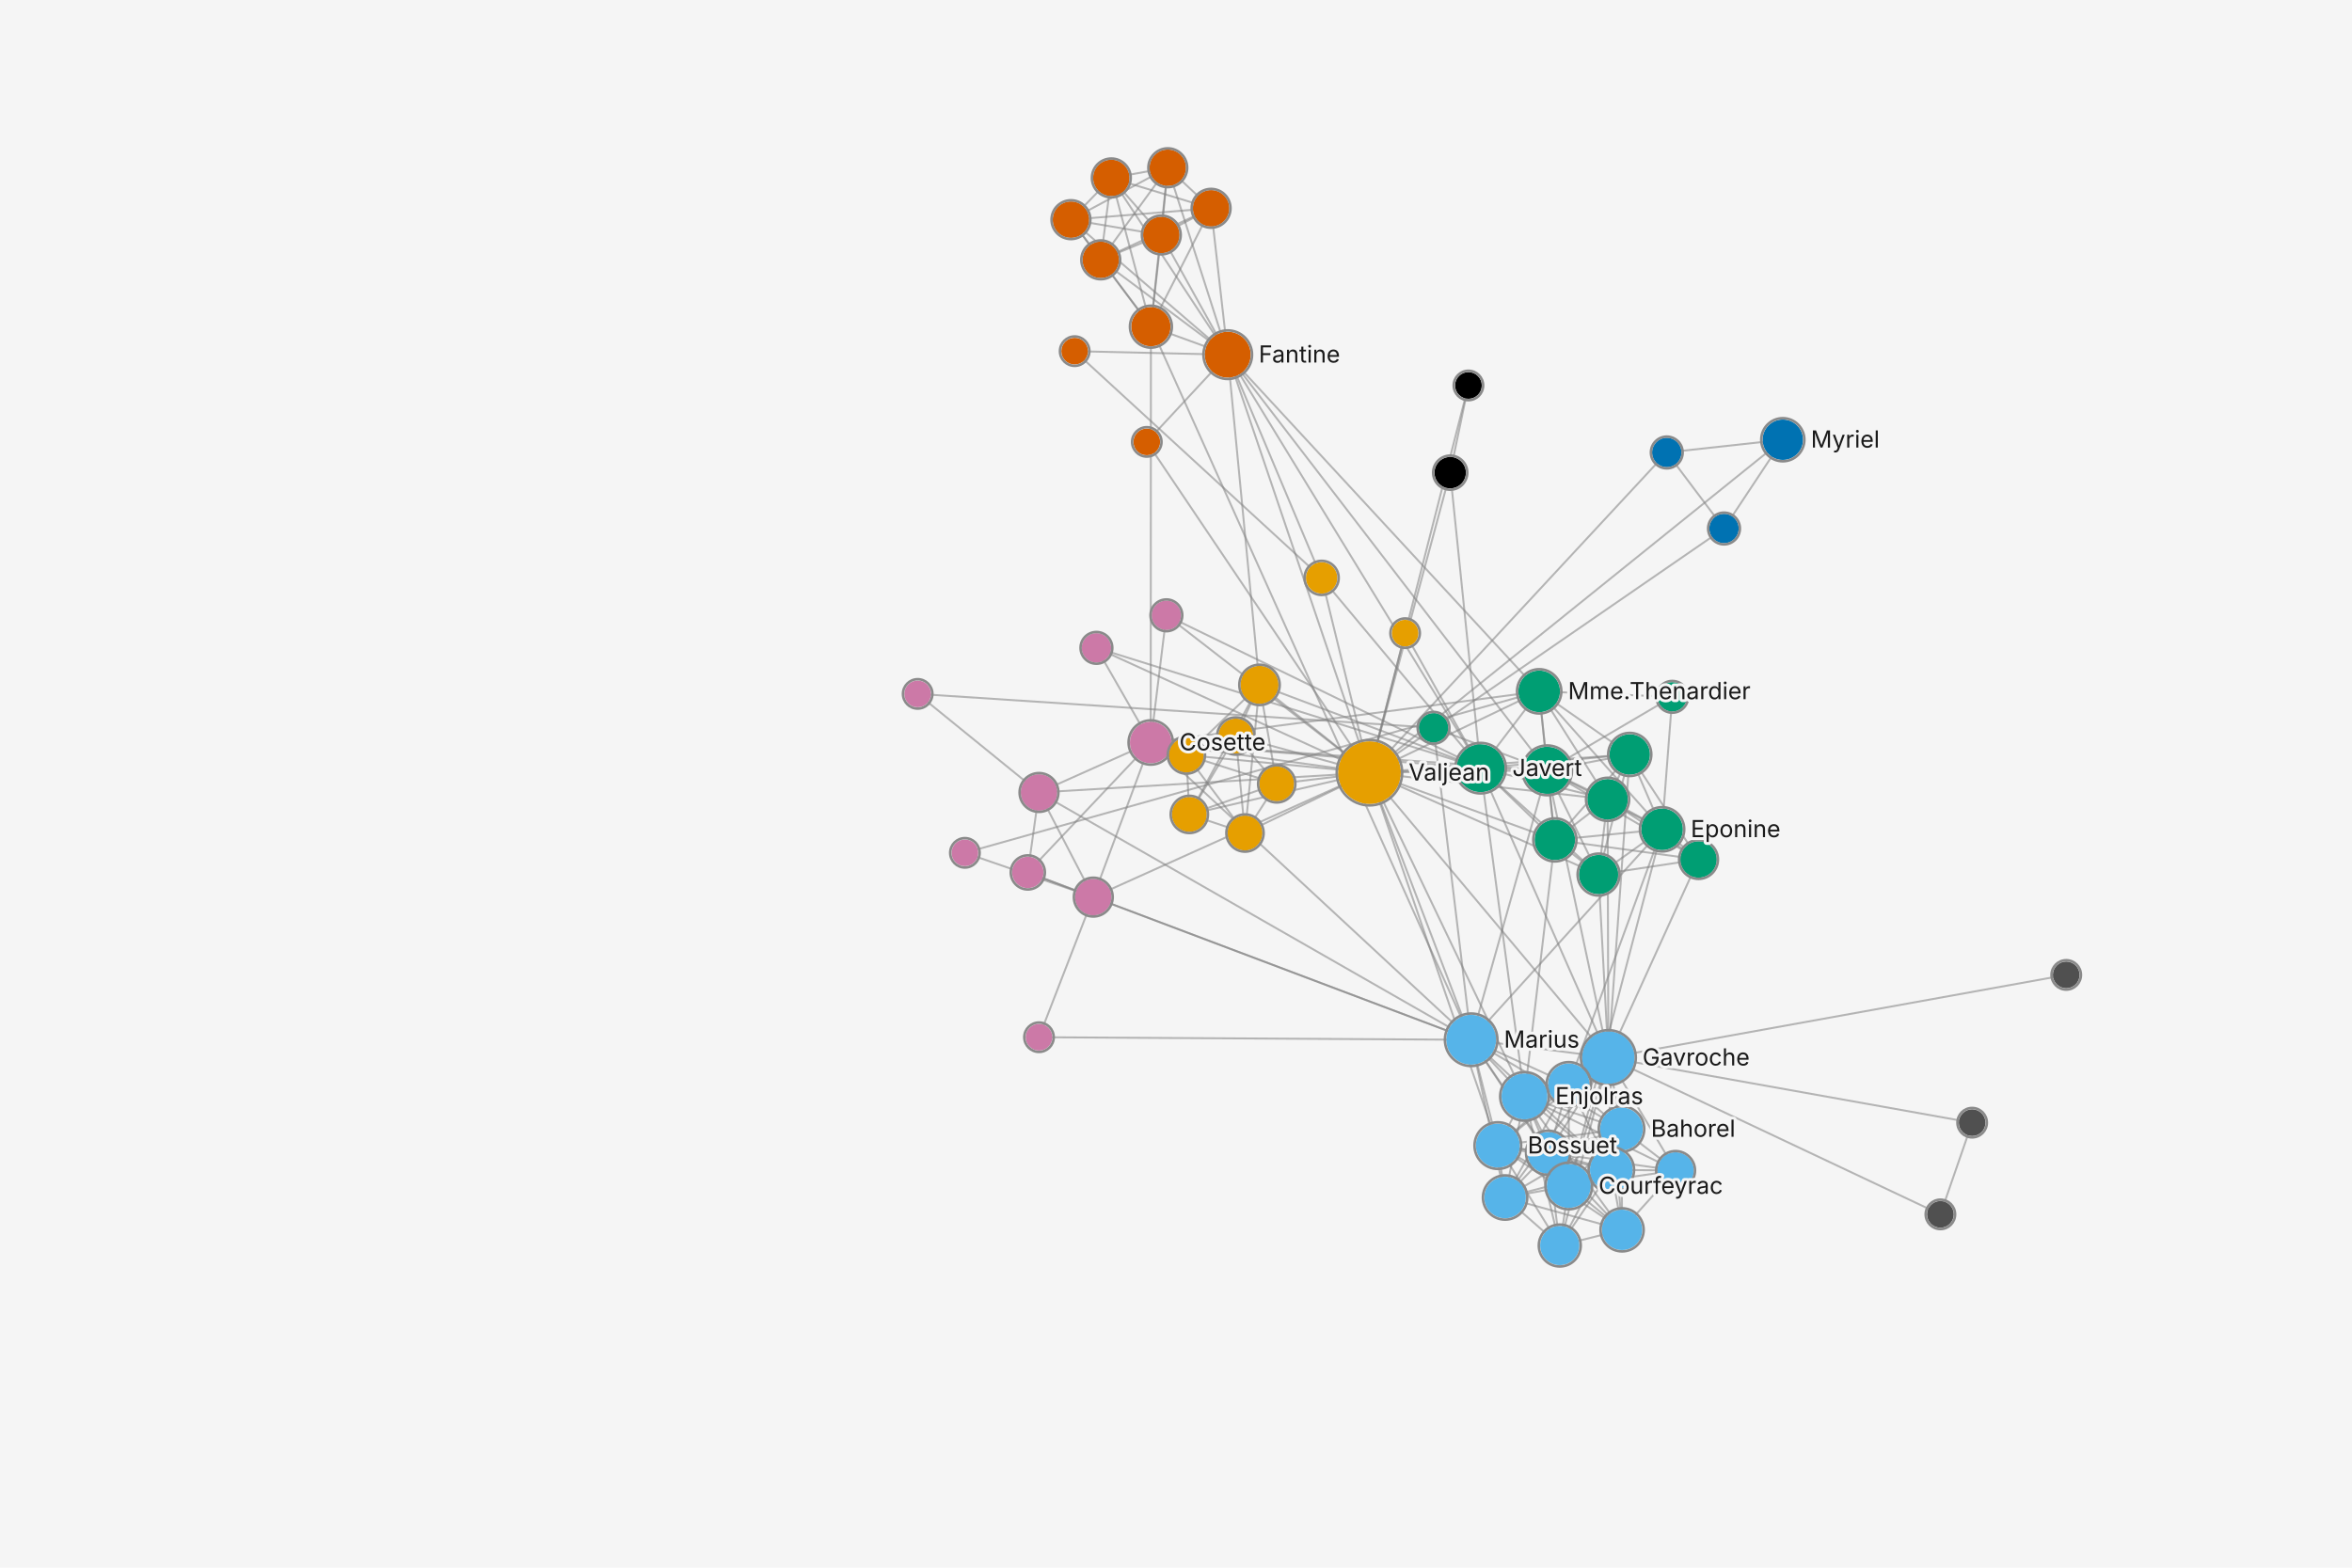
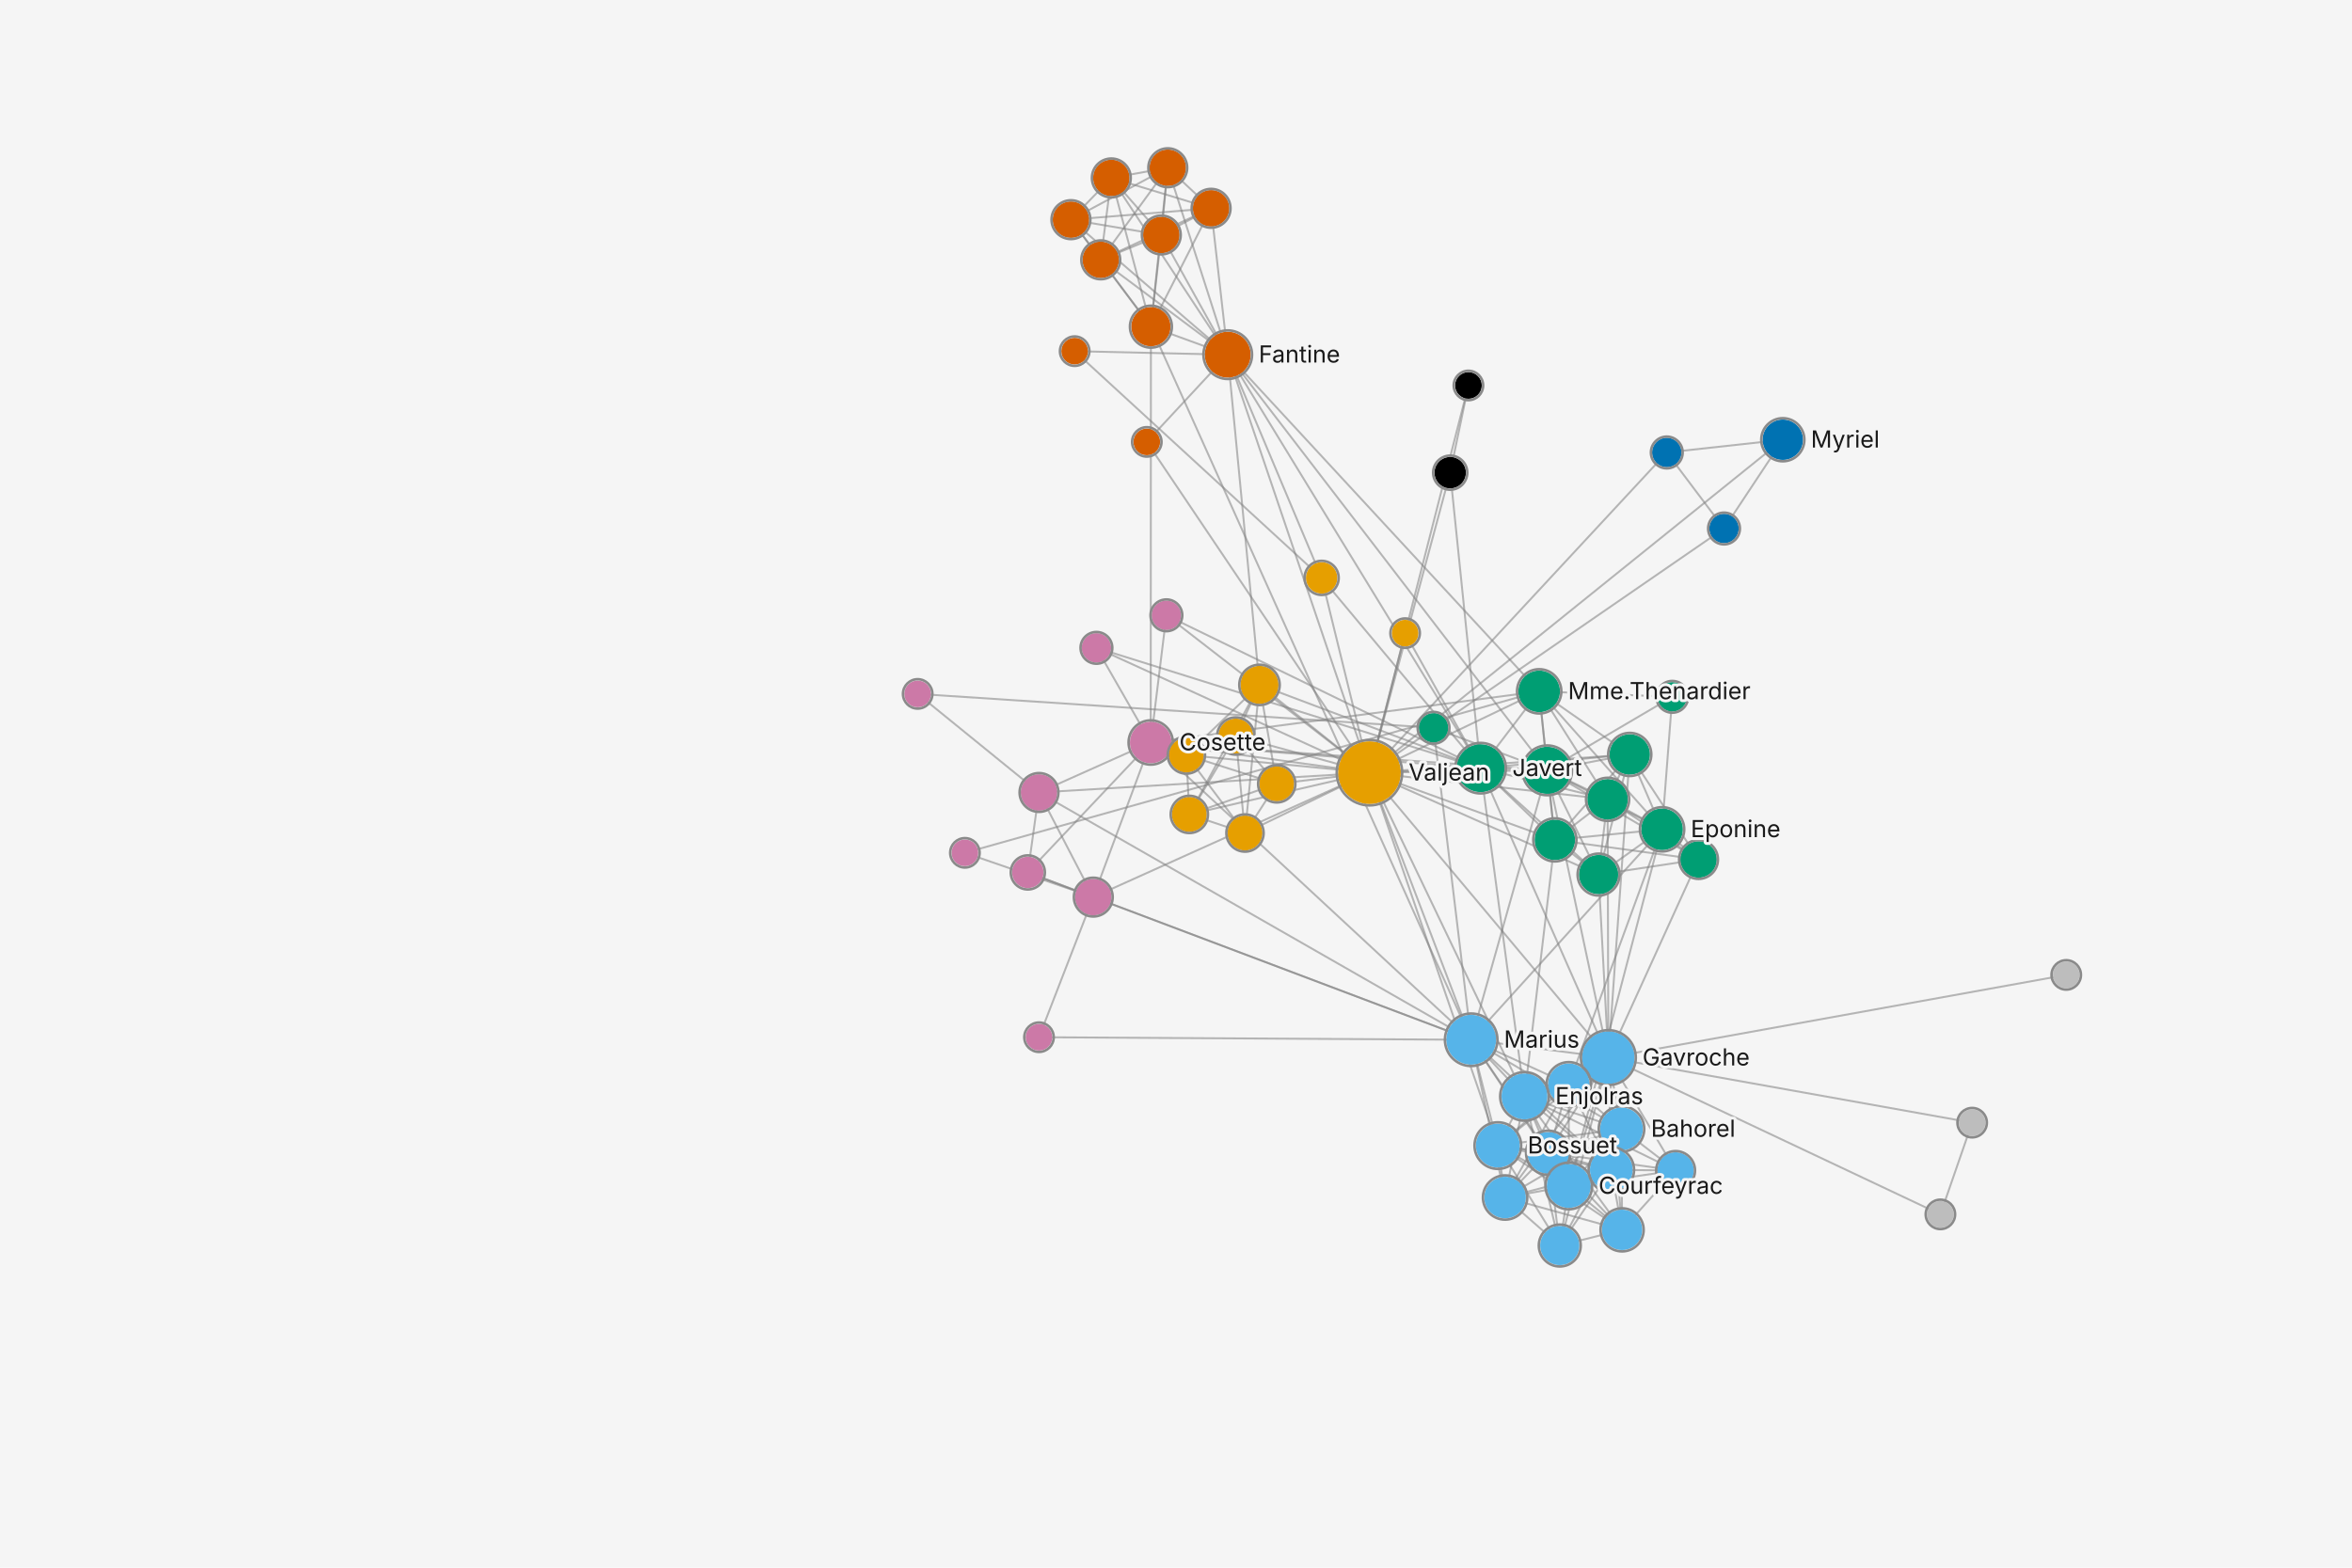
<svg xmlns="http://www.w3.org/2000/svg" viewBox="0 0 1200 800" width="1200" height="800" role="img" aria-label="Les Miserables filtered to degree 2 or more">
  <rect width="1200" height="800" fill="#F5F5F5" />
  <g stroke="#808080" stroke-width="1" stroke-opacity="0.55" stroke-linecap="round">
    <line x1="879.6" y1="269.7" x2="909.6" y2="224.4" />
    <line x1="850.4" y1="230.9" x2="909.6" y2="224.4" />
    <line x1="850.4" y1="230.9" x2="879.6" y2="269.7" />
    <line x1="698.7" y1="394.3" x2="850.4" y2="230.9" />
    <line x1="698.7" y1="394.3" x2="879.6" y2="269.7" />
    <line x1="698.7" y1="394.3" x2="909.6" y2="224.4" />
    <line x1="585.1" y1="225.5" x2="698.7" y2="394.3" />
    <line x1="592.5" y1="119.9" x2="587.2" y2="166.7" />
    <line x1="561.6" y1="132.6" x2="587.2" y2="166.7" />
    <line x1="561.6" y1="132.6" x2="592.5" y2="119.9" />
    <line x1="617.9" y1="106.3" x2="587.2" y2="166.7" />
    <line x1="617.9" y1="106.3" x2="592.5" y2="119.9" />
    <line x1="617.9" y1="106.3" x2="561.6" y2="132.6" />
    <line x1="546.4" y1="112.1" x2="587.2" y2="166.7" />
    <line x1="546.4" y1="112.1" x2="592.5" y2="119.9" />
    <line x1="546.4" y1="112.1" x2="561.6" y2="132.6" />
    <line x1="546.4" y1="112.1" x2="617.9" y2="106.3" />
    <line x1="567" y1="90.8" x2="587.2" y2="166.7" />
    <line x1="567" y1="90.8" x2="592.5" y2="119.9" />
    <line x1="567" y1="90.8" x2="561.6" y2="132.6" />
    <line x1="567" y1="90.8" x2="617.9" y2="106.3" />
    <line x1="567" y1="90.8" x2="546.4" y2="112.1" />
    <line x1="595.8" y1="85.6" x2="587.2" y2="166.7" />
    <line x1="595.8" y1="85.6" x2="592.5" y2="119.9" />
    <line x1="595.8" y1="85.6" x2="561.6" y2="132.6" />
    <line x1="595.8" y1="85.6" x2="617.9" y2="106.3" />
    <line x1="595.8" y1="85.6" x2="546.4" y2="112.1" />
    <line x1="595.8" y1="85.6" x2="567" y2="90.8" />
    <line x1="626.4" y1="181" x2="587.2" y2="166.7" />
    <line x1="626.4" y1="181" x2="592.5" y2="119.9" />
    <line x1="626.4" y1="181" x2="561.6" y2="132.6" />
    <line x1="626.4" y1="181" x2="617.9" y2="106.3" />
    <line x1="626.4" y1="181" x2="546.4" y2="112.1" />
    <line x1="626.4" y1="181" x2="567" y2="90.8" />
    <line x1="626.4" y1="181" x2="595.8" y2="85.6" />
    <line x1="626.4" y1="181" x2="585.1" y2="225.5" />
    <line x1="626.4" y1="181" x2="698.7" y2="394.3" />
    <line x1="785.3" y1="352.8" x2="626.4" y2="181" />
    <line x1="785.3" y1="352.8" x2="698.7" y2="394.3" />
    <line x1="789.4" y1="393.1" x2="785.3" y2="352.8" />
    <line x1="789.4" y1="393.1" x2="626.4" y2="181" />
    <line x1="789.4" y1="393.1" x2="698.7" y2="394.3" />
    <line x1="587.1" y1="378.9" x2="785.3" y2="352.8" />
    <line x1="587.1" y1="378.9" x2="698.7" y2="394.3" />
    <line x1="587.1" y1="378.9" x2="587.2" y2="166.7" />
    <line x1="587.1" y1="378.9" x2="789.4" y2="393.1" />
    <line x1="755.4" y1="392" x2="698.7" y2="394.3" />
    <line x1="755.4" y1="392" x2="626.4" y2="181" />
    <line x1="755.4" y1="392" x2="789.4" y2="393.1" />
    <line x1="755.4" y1="392" x2="785.3" y2="352.8" />
    <line x1="755.4" y1="392" x2="587.1" y2="378.9" />
    <line x1="739.9" y1="241.2" x2="698.7" y2="394.3" />
    <line x1="739.9" y1="241.2" x2="755.4" y2="392" />
    <line x1="642.6" y1="349.5" x2="626.4" y2="181" />
    <line x1="642.6" y1="349.5" x2="755.4" y2="392" />
    <line x1="642.6" y1="349.5" x2="698.7" y2="394.3" />
    <line x1="548.3" y1="179.2" x2="626.4" y2="181" />
    <line x1="674.3" y1="294.9" x2="548.3" y2="179.2" />
    <line x1="674.3" y1="294.9" x2="698.7" y2="394.3" />
    <line x1="674.3" y1="294.9" x2="626.4" y2="181" />
    <line x1="674.3" y1="294.9" x2="755.4" y2="392" />
    <line x1="716.9" y1="323.1" x2="698.7" y2="394.3" />
    <line x1="716.9" y1="323.1" x2="755.4" y2="392" />
    <line x1="651.4" y1="400" x2="698.7" y2="394.3" />
    <line x1="651.4" y1="400" x2="642.6" y2="349.5" />
    <line x1="630.5" y1="375.6" x2="698.7" y2="394.3" />
    <line x1="630.5" y1="375.6" x2="651.4" y2="400" />
    <line x1="630.5" y1="375.6" x2="642.6" y2="349.5" />
    <line x1="605.3" y1="385.3" x2="651.4" y2="400" />
    <line x1="605.3" y1="385.3" x2="630.5" y2="375.6" />
    <line x1="605.3" y1="385.3" x2="698.7" y2="394.3" />
    <line x1="605.3" y1="385.3" x2="642.6" y2="349.5" />
    <line x1="635.2" y1="425.1" x2="651.4" y2="400" />
    <line x1="635.2" y1="425.1" x2="630.5" y2="375.6" />
    <line x1="635.2" y1="425.1" x2="605.3" y2="385.3" />
    <line x1="635.2" y1="425.1" x2="698.7" y2="394.3" />
    <line x1="635.2" y1="425.1" x2="642.6" y2="349.5" />
    <line x1="606.8" y1="415.6" x2="651.4" y2="400" />
    <line x1="606.8" y1="415.6" x2="630.5" y2="375.6" />
    <line x1="606.8" y1="415.6" x2="605.3" y2="385.3" />
    <line x1="606.8" y1="415.6" x2="635.2" y2="425.1" />
    <line x1="606.8" y1="415.6" x2="698.7" y2="394.3" />
    <line x1="606.8" y1="415.6" x2="642.6" y2="349.5" />
    <line x1="731.4" y1="371.4" x2="789.4" y2="393.1" />
    <line x1="848" y1="423.2" x2="785.3" y2="352.8" />
    <line x1="848" y1="423.2" x2="789.4" y2="393.1" />
    <line x1="853.2" y1="355.6" x2="848" y2="423.2" />
    <line x1="853.2" y1="355.6" x2="789.4" y2="393.1" />
    <line x1="853.2" y1="355.6" x2="785.3" y2="352.8" />
    <line x1="595.1" y1="314" x2="698.7" y2="394.3" />
    <line x1="595.1" y1="314" x2="587.1" y2="378.9" />
    <line x1="595.1" y1="314" x2="755.4" y2="392" />
    <line x1="749.2" y1="196.7" x2="739.9" y2="241.2" />
    <line x1="749.2" y1="196.7" x2="698.7" y2="394.3" />
    <line x1="820.6" y1="539.7" x2="1054.2" y2="497.5" />
    <line x1="820.6" y1="539.7" x2="789.4" y2="393.1" />
    <line x1="820.6" y1="539.7" x2="755.4" y2="392" />
    <line x1="820.6" y1="539.7" x2="698.7" y2="394.3" />
    <line x1="557.8" y1="457.8" x2="587.1" y2="378.9" />
    <line x1="557.8" y1="457.8" x2="698.7" y2="394.3" />
    <line x1="492.3" y1="435.2" x2="557.8" y2="457.8" />
    <line x1="492.3" y1="435.2" x2="785.3" y2="352.8" />
    <line x1="530.1" y1="404.4" x2="557.8" y2="457.8" />
    <line x1="530.1" y1="404.4" x2="587.1" y2="378.9" />
    <line x1="530.1" y1="404.4" x2="698.7" y2="394.3" />
    <line x1="468.2" y1="354.1" x2="530.1" y2="404.4" />
    <line x1="468.2" y1="354.1" x2="731.4" y2="371.4" />
    <line x1="524.4" y1="445.2" x2="530.1" y2="404.4" />
    <line x1="524.4" y1="445.2" x2="557.8" y2="457.8" />
    <line x1="524.4" y1="445.2" x2="587.1" y2="378.9" />
    <line x1="750.6" y1="530.6" x2="530.1" y2="404.4" />
    <line x1="750.6" y1="530.6" x2="557.8" y2="457.8" />
    <line x1="750.6" y1="530.6" x2="731.4" y2="371.4" />
    <line x1="750.6" y1="530.6" x2="524.4" y2="445.2" />
    <line x1="750.6" y1="530.6" x2="587.1" y2="378.9" />
    <line x1="750.6" y1="530.6" x2="698.7" y2="394.3" />
    <line x1="750.6" y1="530.6" x2="587.2" y2="166.7" />
    <line x1="750.6" y1="530.6" x2="789.4" y2="393.1" />
    <line x1="750.6" y1="530.6" x2="848" y2="423.2" />
    <line x1="750.6" y1="530.6" x2="820.6" y2="539.7" />
    <line x1="530.1" y1="529.3" x2="557.8" y2="457.8" />
    <line x1="530.1" y1="529.3" x2="750.6" y2="530.6" />
    <line x1="800.4" y1="553.3" x2="750.6" y2="530.6" />
    <line x1="800.4" y1="553.3" x2="848" y2="423.2" />
    <line x1="800.4" y1="553.3" x2="820.6" y2="539.7" />
    <line x1="777.8" y1="559.5" x2="750.6" y2="530.6" />
    <line x1="777.8" y1="559.5" x2="820.6" y2="539.7" />
    <line x1="777.8" y1="559.5" x2="755.4" y2="392" />
    <line x1="777.8" y1="559.5" x2="800.4" y2="553.3" />
    <line x1="777.8" y1="559.5" x2="698.7" y2="394.3" />
    <line x1="789.9" y1="588.3" x2="777.8" y2="559.5" />
    <line x1="789.9" y1="588.3" x2="750.6" y2="530.6" />
    <line x1="789.9" y1="588.3" x2="820.6" y2="539.7" />
    <line x1="789.9" y1="588.3" x2="800.4" y2="553.3" />
    <line x1="795.8" y1="635.6" x2="820.6" y2="539.7" />
    <line x1="795.8" y1="635.6" x2="777.8" y2="559.5" />
    <line x1="795.8" y1="635.6" x2="789.9" y2="588.3" />
    <line x1="767.9" y1="611.1" x2="820.6" y2="539.7" />
    <line x1="767.9" y1="611.1" x2="777.8" y2="559.5" />
    <line x1="767.9" y1="611.1" x2="795.8" y2="635.6" />
    <line x1="767.9" y1="611.1" x2="789.9" y2="588.3" />
    <line x1="767.9" y1="611.1" x2="800.4" y2="553.3" />
    <line x1="767.9" y1="611.1" x2="750.6" y2="530.6" />
    <line x1="800.4" y1="605.2" x2="750.6" y2="530.6" />
    <line x1="800.4" y1="605.2" x2="777.8" y2="559.5" />
    <line x1="800.4" y1="605.2" x2="789.9" y2="588.3" />
    <line x1="800.4" y1="605.2" x2="820.6" y2="539.7" />
    <line x1="800.4" y1="605.2" x2="800.4" y2="553.3" />
    <line x1="800.4" y1="605.2" x2="848" y2="423.2" />
    <line x1="800.4" y1="605.2" x2="767.9" y2="611.1" />
    <line x1="800.4" y1="605.2" x2="795.8" y2="635.6" />
    <line x1="827.3" y1="576.1" x2="789.9" y2="588.3" />
    <line x1="827.3" y1="576.1" x2="820.6" y2="539.7" />
    <line x1="827.3" y1="576.1" x2="800.4" y2="605.2" />
    <line x1="827.3" y1="576.1" x2="800.4" y2="553.3" />
    <line x1="827.3" y1="576.1" x2="777.8" y2="559.5" />
    <line x1="827.3" y1="576.1" x2="767.9" y2="611.1" />
    <line x1="827.3" y1="576.1" x2="795.8" y2="635.6" />
    <line x1="827.3" y1="576.1" x2="750.6" y2="530.6" />
    <line x1="764.2" y1="584.6" x2="750.6" y2="530.6" />
    <line x1="764.2" y1="584.6" x2="800.4" y2="605.2" />
    <line x1="764.2" y1="584.6" x2="820.6" y2="539.7" />
    <line x1="764.2" y1="584.6" x2="827.3" y2="576.1" />
    <line x1="764.2" y1="584.6" x2="777.8" y2="559.5" />
    <line x1="764.2" y1="584.6" x2="767.9" y2="611.1" />
    <line x1="764.2" y1="584.6" x2="795.8" y2="635.6" />
    <line x1="764.2" y1="584.6" x2="789.9" y2="588.3" />
    <line x1="764.2" y1="584.6" x2="800.4" y2="553.3" />
    <line x1="764.2" y1="584.6" x2="698.7" y2="394.3" />
    <line x1="822.1" y1="597" x2="827.3" y2="576.1" />
    <line x1="822.1" y1="597" x2="764.2" y2="584.6" />
    <line x1="822.1" y1="597" x2="820.6" y2="539.7" />
    <line x1="822.1" y1="597" x2="800.4" y2="605.2" />
    <line x1="822.1" y1="597" x2="777.8" y2="559.5" />
    <line x1="822.1" y1="597" x2="767.9" y2="611.1" />
    <line x1="822.1" y1="597" x2="795.8" y2="635.6" />
    <line x1="822.1" y1="597" x2="789.9" y2="588.3" />
    <line x1="822.1" y1="597" x2="800.4" y2="553.3" />
    <line x1="822.1" y1="597" x2="750.6" y2="530.6" />
    <line x1="827.6" y1="627.6" x2="764.2" y2="584.6" />
    <line x1="827.6" y1="627.6" x2="777.8" y2="559.5" />
    <line x1="827.6" y1="627.6" x2="789.9" y2="588.3" />
    <line x1="827.6" y1="627.6" x2="800.4" y2="605.2" />
    <line x1="827.6" y1="627.6" x2="822.1" y2="597" />
    <line x1="827.6" y1="627.6" x2="820.6" y2="539.7" />
    <line x1="827.6" y1="627.6" x2="827.3" y2="576.1" />
    <line x1="827.6" y1="627.6" x2="767.9" y2="611.1" />
    <line x1="827.6" y1="627.6" x2="795.8" y2="635.6" />
    <line x1="820.2" y1="407.9" x2="789.4" y2="393.1" />
    <line x1="820.2" y1="407.9" x2="698.7" y2="394.3" />
    <line x1="820.2" y1="407.9" x2="785.3" y2="352.8" />
    <line x1="820.2" y1="407.9" x2="755.4" y2="392" />
    <line x1="820.2" y1="407.9" x2="820.6" y2="539.7" />
    <line x1="820.2" y1="407.9" x2="848" y2="423.2" />
    <line x1="831.5" y1="385" x2="789.4" y2="393.1" />
    <line x1="831.5" y1="385" x2="820.2" y2="407.9" />
    <line x1="831.5" y1="385" x2="698.7" y2="394.3" />
    <line x1="831.5" y1="385" x2="785.3" y2="352.8" />
    <line x1="831.5" y1="385" x2="755.4" y2="392" />
    <line x1="831.5" y1="385" x2="820.6" y2="539.7" />
    <line x1="831.5" y1="385" x2="848" y2="423.2" />
    <line x1="793.3" y1="428.6" x2="789.4" y2="393.1" />
    <line x1="793.3" y1="428.6" x2="831.5" y2="385" />
    <line x1="793.3" y1="428.6" x2="820.2" y2="407.9" />
    <line x1="793.3" y1="428.6" x2="698.7" y2="394.3" />
    <line x1="793.3" y1="428.6" x2="785.3" y2="352.8" />
    <line x1="793.3" y1="428.6" x2="755.4" y2="392" />
    <line x1="793.3" y1="428.6" x2="848" y2="423.2" />
    <line x1="793.3" y1="428.6" x2="777.8" y2="559.5" />
    <line x1="815.6" y1="446.3" x2="755.4" y2="392" />
    <line x1="815.6" y1="446.3" x2="831.5" y2="385" />
    <line x1="815.6" y1="446.3" x2="820.2" y2="407.9" />
    <line x1="815.6" y1="446.3" x2="793.3" y2="428.6" />
    <line x1="815.6" y1="446.3" x2="698.7" y2="394.3" />
    <line x1="815.6" y1="446.3" x2="820.6" y2="539.7" />
    <line x1="815.6" y1="446.3" x2="848" y2="423.2" />
    <line x1="815.6" y1="446.3" x2="789.4" y2="393.1" />
    <line x1="559.4" y1="330.6" x2="587.1" y2="378.9" />
    <line x1="559.4" y1="330.6" x2="755.4" y2="392" />
    <line x1="559.4" y1="330.6" x2="698.7" y2="394.3" />
    <line x1="1006.2" y1="572.9" x2="820.6" y2="539.7" />
    <line x1="990" y1="619.7" x2="820.6" y2="539.7" />
    <line x1="990" y1="619.7" x2="1006.2" y2="572.9" />
    <line x1="866.6" y1="438.6" x2="831.5" y2="385" />
    <line x1="866.6" y1="438.6" x2="820.2" y2="407.9" />
    <line x1="866.6" y1="438.6" x2="789.4" y2="393.1" />
    <line x1="866.6" y1="438.6" x2="820.6" y2="539.7" />
    <line x1="866.6" y1="438.6" x2="848" y2="423.2" />
    <line x1="866.6" y1="438.6" x2="793.3" y2="428.6" />
    <line x1="866.6" y1="438.6" x2="815.6" y2="446.3" />
    <line x1="854.9" y1="597.3" x2="764.2" y2="584.6" />
    <line x1="854.9" y1="597.3" x2="822.1" y2="597" />
    <line x1="854.9" y1="597.3" x2="827.6" y2="627.6" />
    <line x1="854.9" y1="597.3" x2="827.3" y2="576.1" />
    <line x1="854.9" y1="597.3" x2="800.4" y2="605.2" />
    <line x1="854.9" y1="597.3" x2="820.6" y2="539.7" />
    <line x1="854.9" y1="597.3" x2="777.8" y2="559.5" />
  </g>
  <g>
    <circle cx="909.6" cy="224.4" r="10.3" fill="#0072B2" />
    <circle cx="909.6" cy="224.4" r="11" fill="none" stroke="#8A8A8A" stroke-width="1.3" />
    <circle cx="879.6" cy="269.7" r="7.5" fill="#0072B2" />
    <circle cx="879.6" cy="269.7" r="8.1" fill="none" stroke="#8A8A8A" stroke-width="1.3" />
    <circle cx="850.4" cy="230.9" r="7.5" fill="#0072B2" />
    <circle cx="850.4" cy="230.9" r="8.1" fill="none" stroke="#8A8A8A" stroke-width="1.3" />
    <circle cx="698.7" cy="394.3" r="16" fill="#E69F00" />
    <circle cx="698.7" cy="394.3" r="16.7" fill="none" stroke="#8A8A8A" stroke-width="1.3" />
    <circle cx="585.1" cy="225.5" r="6.8" fill="#D55E00" />
    <circle cx="585.1" cy="225.5" r="7.5" fill="none" stroke="#8A8A8A" stroke-width="1.3" />
    <circle cx="587.2" cy="166.7" r="10" fill="#D55E00" />
    <circle cx="587.2" cy="166.7" r="10.7" fill="none" stroke="#8A8A8A" stroke-width="1.3" />
    <circle cx="592.5" cy="119.9" r="9.3" fill="#D55E00" />
    <circle cx="592.5" cy="119.9" r="9.9" fill="none" stroke="#8A8A8A" stroke-width="1.3" />
    <circle cx="561.6" cy="132.6" r="9.3" fill="#D55E00" />
    <circle cx="561.6" cy="132.6" r="9.9" fill="none" stroke="#8A8A8A" stroke-width="1.3" />
    <circle cx="617.9" cy="106.3" r="9.3" fill="#D55E00" />
    <circle cx="617.9" cy="106.3" r="9.9" fill="none" stroke="#8A8A8A" stroke-width="1.3" />
    <circle cx="546.4" cy="112.1" r="9.3" fill="#D55E00" />
    <circle cx="546.4" cy="112.1" r="9.9" fill="none" stroke="#8A8A8A" stroke-width="1.3" />
    <circle cx="567" cy="90.8" r="9.3" fill="#D55E00" />
    <circle cx="567" cy="90.8" r="9.9" fill="none" stroke="#8A8A8A" stroke-width="1.3" />
    <circle cx="595.8" cy="85.6" r="9.3" fill="#D55E00" />
    <circle cx="595.8" cy="85.6" r="9.9" fill="none" stroke="#8A8A8A" stroke-width="1.3" />
    <circle cx="626.4" cy="181" r="11.7" fill="#D55E00" />
    <circle cx="626.4" cy="181" r="12.4" fill="none" stroke="#8A8A8A" stroke-width="1.3" />
    <circle cx="785.3" cy="352.8" r="10.6" fill="#009E73" />
    <circle cx="785.3" cy="352.8" r="11.3" fill="none" stroke="#8A8A8A" stroke-width="1.3" />
    <circle cx="789.4" cy="393.1" r="12" fill="#009E73" />
    <circle cx="789.4" cy="393.1" r="12.7" fill="none" stroke="#8A8A8A" stroke-width="1.3" />
    <circle cx="587.1" cy="378.9" r="10.6" fill="#CC79A7" />
    <circle cx="587.1" cy="378.9" r="11.3" fill="none" stroke="#8A8A8A" stroke-width="1.3" />
    <circle cx="755.4" cy="392" r="12.2" fill="#009E73" />
    <circle cx="755.4" cy="392" r="12.9" fill="none" stroke="#8A8A8A" stroke-width="1.3" />
    <circle cx="739.9" cy="241.2" r="8" fill="#000000" />
    <circle cx="739.9" cy="241.2" r="8.7" fill="none" stroke="#8A8A8A" stroke-width="1.3" />
    <circle cx="642.6" cy="349.5" r="9.7" fill="#E69F00" />
    <circle cx="642.6" cy="349.5" r="10.3" fill="none" stroke="#8A8A8A" stroke-width="1.3" />
    <circle cx="548.3" cy="179.2" r="6.8" fill="#D55E00" />
    <circle cx="548.3" cy="179.2" r="7.5" fill="none" stroke="#8A8A8A" stroke-width="1.3" />
    <circle cx="674.3" cy="294.9" r="8" fill="#E69F00" />
    <circle cx="674.3" cy="294.9" r="8.7" fill="none" stroke="#8A8A8A" stroke-width="1.3" />
    <circle cx="716.9" cy="323.1" r="6.8" fill="#E69F00" />
    <circle cx="716.9" cy="323.1" r="7.5" fill="none" stroke="#8A8A8A" stroke-width="1.3" />
    <circle cx="651.4" cy="400" r="8.9" fill="#E69F00" />
    <circle cx="651.4" cy="400" r="9.5" fill="none" stroke="#8A8A8A" stroke-width="1.3" />
    <circle cx="630.5" cy="375.6" r="8.9" fill="#E69F00" />
    <circle cx="630.5" cy="375.6" r="9.5" fill="none" stroke="#8A8A8A" stroke-width="1.3" />
    <circle cx="605.3" cy="385.3" r="8.9" fill="#E69F00" />
    <circle cx="605.3" cy="385.3" r="9.5" fill="none" stroke="#8A8A8A" stroke-width="1.3" />
    <circle cx="635.2" cy="425.1" r="8.9" fill="#E69F00" />
    <circle cx="635.2" cy="425.1" r="9.5" fill="none" stroke="#8A8A8A" stroke-width="1.3" />
    <circle cx="606.8" cy="415.6" r="8.9" fill="#E69F00" />
    <circle cx="606.8" cy="415.6" r="9.5" fill="none" stroke="#8A8A8A" stroke-width="1.3" />
    <circle cx="731.4" cy="371.4" r="7.5" fill="#009E73" />
    <circle cx="731.4" cy="371.4" r="8.1" fill="none" stroke="#8A8A8A" stroke-width="1.3" />
    <circle cx="848" cy="423.2" r="10.6" fill="#009E73" />
    <circle cx="848" cy="423.2" r="11.3" fill="none" stroke="#8A8A8A" stroke-width="1.3" />
    <circle cx="853.2" cy="355.6" r="7.5" fill="#009E73" />
    <circle cx="853.2" cy="355.6" r="8.1" fill="none" stroke="#8A8A8A" stroke-width="1.3" />
    <circle cx="595.1" cy="314" r="7.5" fill="#CC79A7" />
    <circle cx="595.1" cy="314" r="8.1" fill="none" stroke="#8A8A8A" stroke-width="1.3" />
    <circle cx="749.2" cy="196.7" r="6.8" fill="#000000" />
    <circle cx="749.2" cy="196.7" r="7.5" fill="none" stroke="#8A8A8A" stroke-width="1.3" />
-     <circle cx="1054.2" cy="497.5" r="6.8" fill="#505050" />
+     <circle cx="1054.2" cy="497.5" r="6.8" fill="#BDBDBD" />
    <circle cx="1054.2" cy="497.5" r="7.5" fill="none" stroke="#8A8A8A" stroke-width="1.3" />
    <circle cx="820.6" cy="539.7" r="13.4" fill="#56B4E9" />
    <circle cx="820.6" cy="539.7" r="14" fill="none" stroke="#8A8A8A" stroke-width="1.3" />
    <circle cx="557.8" cy="457.8" r="9.3" fill="#CC79A7" />
    <circle cx="557.8" cy="457.8" r="9.9" fill="none" stroke="#8A8A8A" stroke-width="1.3" />
    <circle cx="492.3" cy="435.2" r="6.8" fill="#CC79A7" />
    <circle cx="492.3" cy="435.2" r="7.5" fill="none" stroke="#8A8A8A" stroke-width="1.3" />
    <circle cx="530.1" cy="404.4" r="9.3" fill="#CC79A7" />
    <circle cx="530.1" cy="404.4" r="9.9" fill="none" stroke="#8A8A8A" stroke-width="1.3" />
    <circle cx="468.2" cy="354.1" r="6.8" fill="#CC79A7" />
    <circle cx="468.2" cy="354.1" r="7.5" fill="none" stroke="#8A8A8A" stroke-width="1.3" />
    <circle cx="524.4" cy="445.2" r="8" fill="#CC79A7" />
    <circle cx="524.4" cy="445.2" r="8.7" fill="none" stroke="#8A8A8A" stroke-width="1.3" />
    <circle cx="750.6" cy="530.6" r="12.7" fill="#56B4E9" />
    <circle cx="750.6" cy="530.6" r="13.4" fill="none" stroke="#8A8A8A" stroke-width="1.3" />
    <circle cx="530.1" cy="529.3" r="6.8" fill="#CC79A7" />
    <circle cx="530.1" cy="529.3" r="7.5" fill="none" stroke="#8A8A8A" stroke-width="1.3" />
    <circle cx="800.4" cy="553.3" r="10.6" fill="#56B4E9" />
    <circle cx="800.4" cy="553.3" r="11.3" fill="none" stroke="#8A8A8A" stroke-width="1.3" />
    <circle cx="777.8" cy="559.5" r="11.7" fill="#56B4E9" />
    <circle cx="777.8" cy="559.5" r="12.4" fill="none" stroke="#8A8A8A" stroke-width="1.3" />
    <circle cx="789.9" cy="588.3" r="10.6" fill="#56B4E9" />
    <circle cx="789.9" cy="588.3" r="11.3" fill="none" stroke="#8A8A8A" stroke-width="1.3" />
    <circle cx="795.8" cy="635.6" r="10" fill="#56B4E9" />
    <circle cx="795.8" cy="635.6" r="10.7" fill="none" stroke="#8A8A8A" stroke-width="1.3" />
    <circle cx="767.9" cy="611.1" r="10.6" fill="#56B4E9" />
    <circle cx="767.9" cy="611.1" r="11.3" fill="none" stroke="#8A8A8A" stroke-width="1.3" />
    <circle cx="800.4" cy="605.2" r="11.2" fill="#56B4E9" />
    <circle cx="800.4" cy="605.2" r="11.9" fill="none" stroke="#8A8A8A" stroke-width="1.3" />
    <circle cx="827.3" cy="576.1" r="10.9" fill="#56B4E9" />
    <circle cx="827.3" cy="576.1" r="11.6" fill="none" stroke="#8A8A8A" stroke-width="1.3" />
    <circle cx="764.2" cy="584.6" r="11.2" fill="#56B4E9" />
    <circle cx="764.2" cy="584.6" r="11.9" fill="none" stroke="#8A8A8A" stroke-width="1.3" />
    <circle cx="822.1" cy="597" r="10.9" fill="#56B4E9" />
    <circle cx="822.1" cy="597" r="11.6" fill="none" stroke="#8A8A8A" stroke-width="1.3" />
    <circle cx="827.6" cy="627.6" r="10.3" fill="#56B4E9" />
    <circle cx="827.6" cy="627.6" r="11" fill="none" stroke="#8A8A8A" stroke-width="1.3" />
    <circle cx="820.2" cy="407.9" r="10.3" fill="#009E73" />
    <circle cx="820.2" cy="407.9" r="11" fill="none" stroke="#8A8A8A" stroke-width="1.3" />
    <circle cx="831.5" cy="385" r="10.3" fill="#009E73" />
    <circle cx="831.5" cy="385" r="11" fill="none" stroke="#8A8A8A" stroke-width="1.3" />
    <circle cx="793.3" cy="428.6" r="10.3" fill="#009E73" />
    <circle cx="793.3" cy="428.6" r="11" fill="none" stroke="#8A8A8A" stroke-width="1.3" />
    <circle cx="815.6" cy="446.3" r="10" fill="#009E73" />
    <circle cx="815.6" cy="446.3" r="10.7" fill="none" stroke="#8A8A8A" stroke-width="1.3" />
    <circle cx="559.4" cy="330.6" r="7.5" fill="#CC79A7" />
    <circle cx="559.4" cy="330.6" r="8.1" fill="none" stroke="#8A8A8A" stroke-width="1.3" />
-     <circle cx="1006.2" cy="572.9" r="6.8" fill="#505050" />
+     <circle cx="1006.2" cy="572.9" r="6.8" fill="#BDBDBD" />
    <circle cx="1006.2" cy="572.9" r="7.5" fill="none" stroke="#8A8A8A" stroke-width="1.3" />
-     <circle cx="990" cy="619.7" r="6.8" fill="#505050" />
+     <circle cx="990" cy="619.7" r="6.8" fill="#BDBDBD" />
    <circle cx="990" cy="619.7" r="7.5" fill="none" stroke="#8A8A8A" stroke-width="1.3" />
    <circle cx="866.6" cy="438.6" r="9.3" fill="#009E73" />
    <circle cx="866.6" cy="438.6" r="9.9" fill="none" stroke="#8A8A8A" stroke-width="1.3" />
    <circle cx="854.9" cy="597.3" r="9.3" fill="#56B4E9" />
    <circle cx="854.9" cy="597.3" r="9.9" fill="none" stroke="#8A8A8A" stroke-width="1.3" />
  </g>
  <g font-family="Inter Variable, Inter, system-ui, sans-serif" font-size="12" fill="#1A1A1A" stroke="#F5F5F5" stroke-width="3" stroke-linejoin="round" paint-order="stroke">
    <text x="718.7" y="398.3">Valjean</text>
    <text x="838" y="543.7">Gavroche</text>
    <text x="767.3" y="534.6">Marius</text>
    <text x="771.6" y="396">Javert</text>
    <text x="642.2" y="185">Fantine</text>
    <text x="793.5" y="563.5">Enjolras</text>
    <text x="815.6" y="609.2">Courfeyrac</text>
    <text x="779.4" y="588.6">Bossuet</text>
    <text x="842.3" y="580.1">Bahorel</text>
    <text x="800" y="356.8">Mme.Thenardier</text>
    <text x="601.7" y="382.9">Cosette</text>
    <text x="862.6" y="427.2">Eponine</text>
    <text x="923.9" y="228.4">Myriel</text>
  </g>
</svg>
